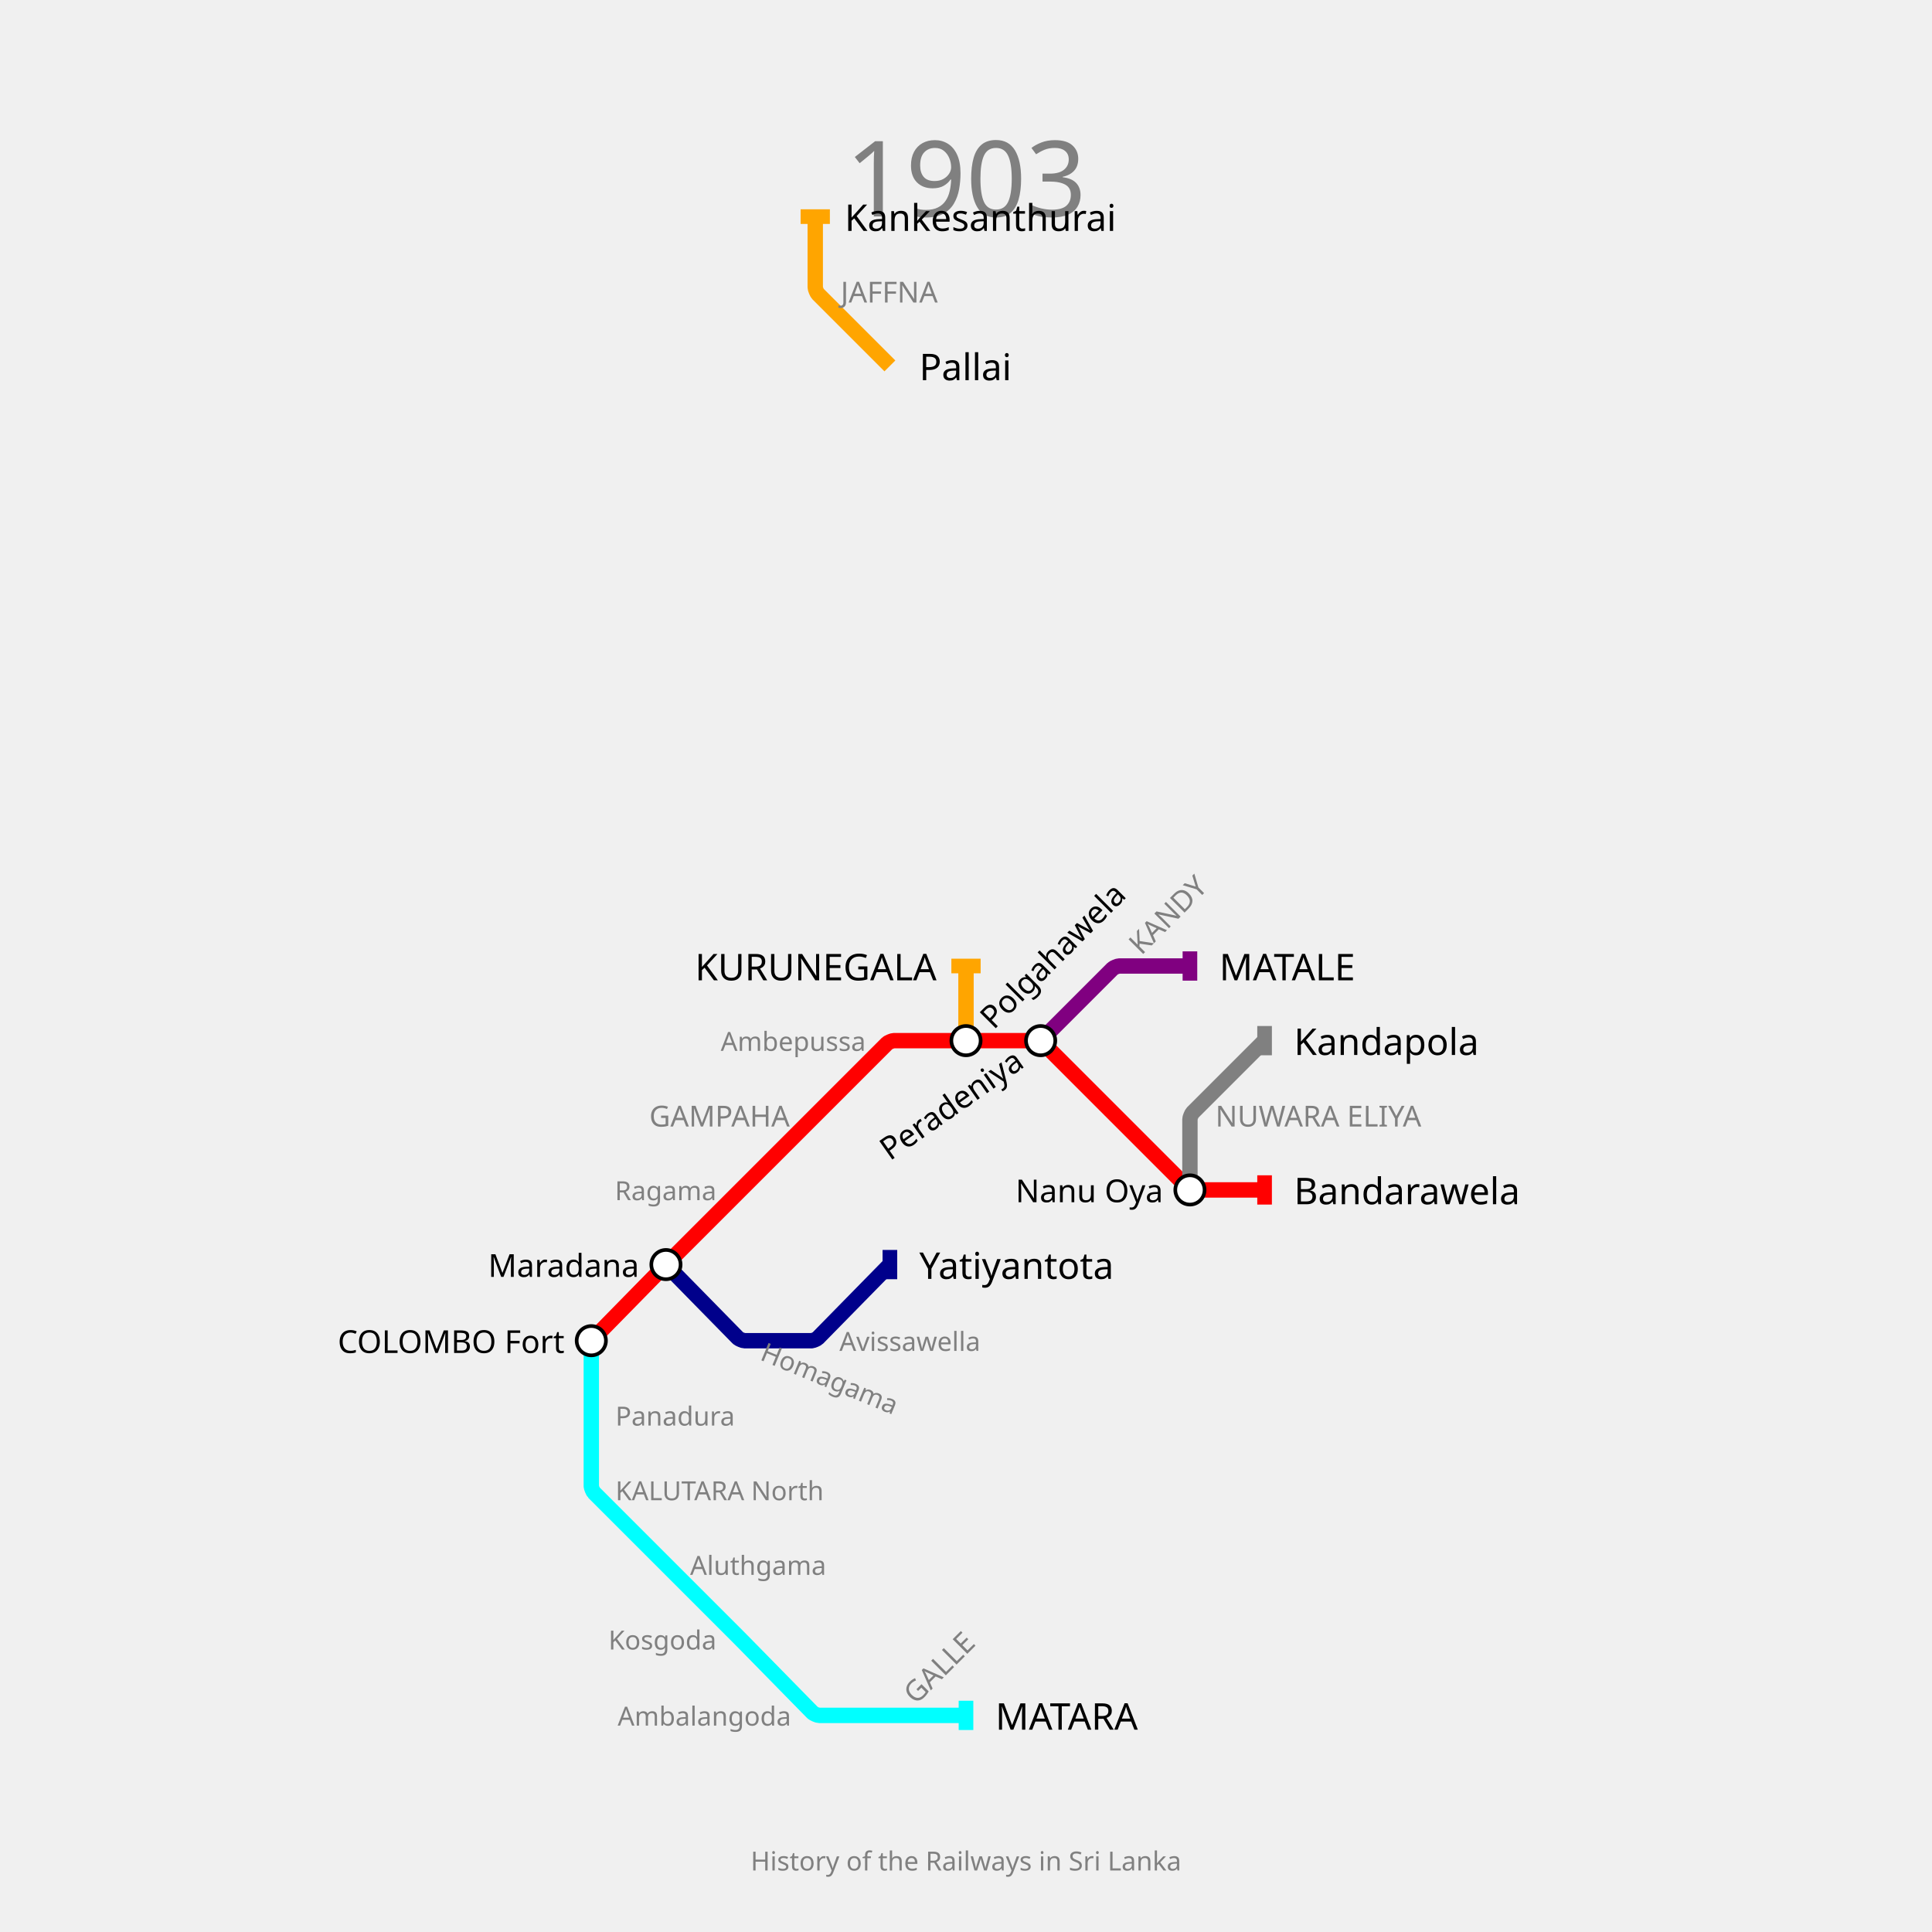
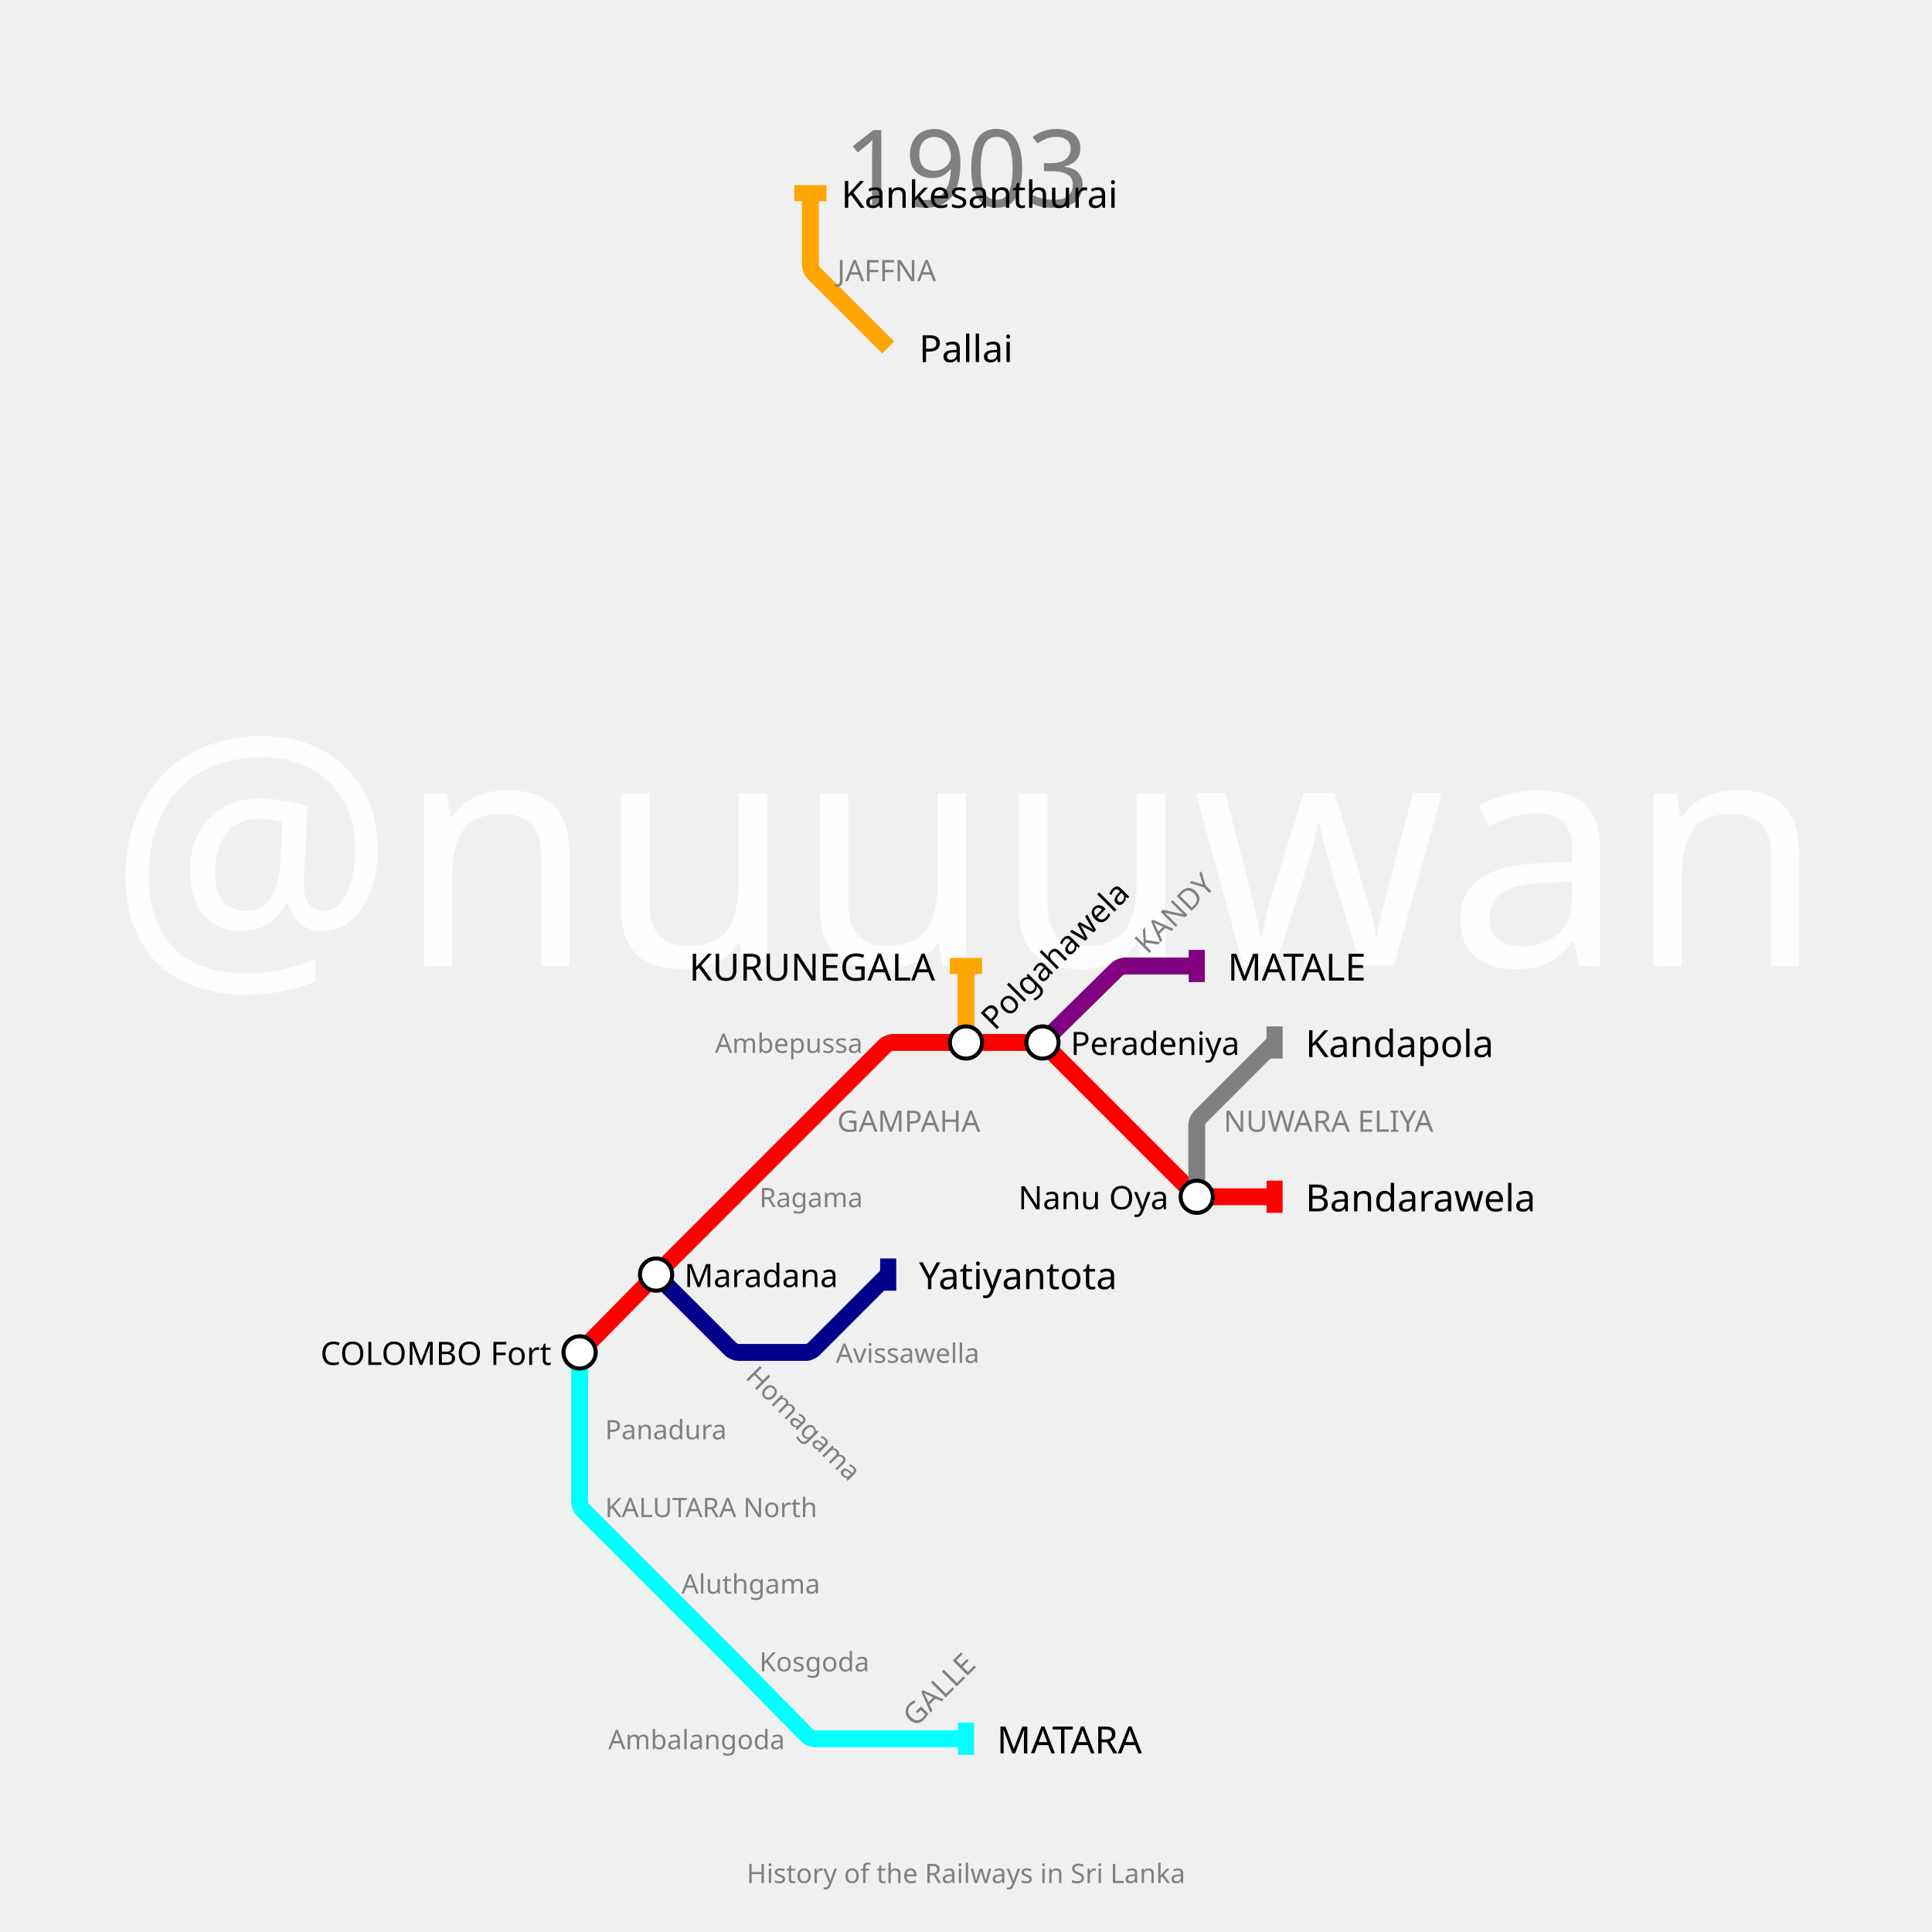
- <svg xmlns="http://www.w3.org/2000/svg" width="1320" height="1320" padding="148">
-   <text fill="gray" stroke="none" font-size="72" font-family="p22" x="660.0" y="92.0" text-anchor="middle" dominant-baseline="hanging">1903</text>
-   <text fill="gray" stroke="none" font-size="18" font-family="p22" x="660.0" y="1264.0" text-anchor="middle" dominant-baseline="text-top">History of the Railways in Sri Lanka</text>
+ <svg xmlns="http://www.w3.org/2000/svg" width="1440" height="1440" padding="144">
+   <text fill="#fcfcfc" stroke="none" font-size="240.0" font-family="p22" x="720.0" y="720.0" text-anchor="middle" dominant-baseline="center">@nuuuwan</text>
+   <text fill="gray" stroke="none" font-size="80" font-family="p22" x="720.0" y="92.0" text-anchor="middle" dominant-baseline="hanging">1903</text>
+   <text fill="gray" stroke="none" font-size="20" font-family="p22" x="720.0" y="1388.0" text-anchor="middle" dominant-baseline="text-top">History of the Railways in Sri Lanka</text>
  <g>
-     <path fill="none" stroke-width="10.5" stroke-opacity="1" d="M 404.0,916.0 L 452.475,866.575 C 453.317,865.716 456.7,862.3 457.55,861.45 L 506.0,813.0 L 557.0,762.0 L 606.162,712.838 C 606.774,712.226 609.733,711.0 610.6,711.0 L 660.0,711.0 L 708.45,711.0 C 709.3,711.0 712.202,712.202 712.803,712.803 L 762.0,762.0 L 811.197,811.197 C 811.798,811.798 814.7,813.0 815.55,813.0 L 864.0,813.0" stroke="red" />
-     <rect stroke="none" fill-opacity="1" x="859" y="803" width="10" height="20" fill="red" />
+     <path fill="none" stroke-width="12.6" stroke-opacity="1" d="M 432.0,1008.0 L 486.15,952.9 C 487.1,951.933 490.917,948.083 491.875,947.125 L 547.0,892.0 L 604.0,835.0 L 659.949,779.051 C 660.633,778.367 663.933,777.0 664.9,777.0 L 720.0,777.0 L 774.15,777.0 C 775.1,777.0 778.344,778.344 779.015,779.015 L 835.0,835.0 L 889.949,889.949 C 890.633,890.633 893.933,892.0 894.9,892.0 L 950.0,892.0" stroke="red" />
+     <rect stroke="none" fill-opacity="1" x="944" y="880" width="12" height="24" fill="red" />
  </g>
  <g>
-     <path fill="none" stroke-width="10.5" stroke-opacity="1" d="M 711.0,711.0 L 760.197,661.803 C 760.798,661.202 763.7,660.0 764.55,660.0 L 813.0,660.0" stroke="purple" />
-     <rect stroke="none" fill-opacity="1" x="808" y="650" width="10" height="20" fill="purple" />
+     <path fill="none" stroke-width="12.6" stroke-opacity="1" d="M 777.0,777.0 L 832.967,721.998 C 833.645,721.332 836.9,720.0 837.85,720.0 L 892.0,720.0" stroke="purple" />
+     <rect stroke="none" fill-opacity="1" x="886" y="708" width="12" height="24" fill="purple" />
  </g>
  <g>
-     <path fill="none" stroke-width="10.5" stroke-opacity="1" d="M 404.0,916.0 L 404.0,967.0 L 404.0,1015.45 C 404.0,1016.3 405.202,1019.202 405.803,1019.803 L 455.0,1069.0 L 503.45,1117.45 C 504.3,1118.3 507.683,1121.716 508.525,1122.575 L 555.214,1170.179 C 555.81,1170.786 558.7,1172.0 559.55,1172.0 L 608.0,1172.0 L 660.0,1172.0" stroke="cyan" />
-     <rect stroke="none" fill-opacity="1" x="655" y="1162" width="10" height="20" fill="cyan" />
+     <path fill="none" stroke-width="12.6" stroke-opacity="1" d="M 432.0,1008.0 L 432.0,1065.0 L 432.0,1120.1 C 432.0,1121.067 433.367,1124.367 434.051,1125.051 L 489.0,1180.0 L 544.125,1235.125 C 545.083,1236.083 548.9,1239.933 549.85,1240.9 L 601.967,1293.932 C 602.645,1294.621 605.933,1296.0 606.9,1296.0 L 662.0,1296.0 L 720.0,1296.0" stroke="cyan" />
+     <rect stroke="none" fill-opacity="1" x="714" y="1284" width="12" height="24" fill="cyan" />
  </g>
  <g>
-     <path fill="none" stroke-width="10.5" stroke-opacity="1" d="M 660.0,711.0 L 660.0,660.0" stroke="orange" />
-     <rect stroke="none" fill-opacity="1" x="650" y="655" width="20" height="10" fill="orange" />
+     <path fill="none" stroke-width="12.6" stroke-opacity="1" d="M 720.0,777.0 L 720.0,720.0" stroke="orange" />
+     <rect stroke="none" fill-opacity="1" x="708" y="714" width="24" height="12" fill="orange" />
  </g>
  <g>
-     <path fill="none" stroke-width="10.5" stroke-opacity="1" d="M 455.0,864.0 L 504.214,914.179 C 504.81,914.786 507.7,916.0 508.55,916.0 L 554.577,916.0 C 555.385,916.0 558.131,914.847 558.696,914.27 L 608.0,864.0" stroke="darkblue" />
-     <rect stroke="none" fill-opacity="1" x="603" y="854" width="10" height="20" fill="darkblue" />
+     <path fill="none" stroke-width="12.6" stroke-opacity="1" d="M 489.0,950.0 L 544.985,1005.985 C 545.656,1006.656 548.9,1008.0 549.85,1008.0 L 601.293,1008.0 C 602.195,1008.0 605.276,1006.724 605.914,1006.086 L 662.0,950.0" stroke="darkblue" />
+     <rect stroke="none" fill-opacity="1" x="656" y="938" width="12" height="24" fill="darkblue" />
  </g>
  <g>
-     <path fill="none" stroke-width="10.5" stroke-opacity="1" d="M 608.0,250.0 L 558.803,200.803 C 558.202,200.202 557.0,197.3 557.0,196.45 L 557.0,148.0" stroke="orange" />
-     <rect stroke="none" fill-opacity="1" x="547" y="143" width="20" height="10" fill="orange" />
+     <path fill="none" stroke-width="12.6" stroke-opacity="1" d="M 662.0,259.0 L 606.015,203.015 C 605.344,202.344 604.0,199.1 604.0,198.15 L 604.0,144.0" stroke="orange" />
+     <rect stroke="none" fill-opacity="1" x="592" y="138" width="24" height="12" fill="orange" />
  </g>
  <g>
-     <path fill="none" stroke-width="10.5" stroke-opacity="1" d="M 813.0,813.0 L 813.0,764.55 C 813.0,763.7 814.202,760.798 814.803,760.197 L 864.0,711.0" stroke="gray" />
-     <rect stroke="none" fill-opacity="1" x="859" y="701" width="10" height="20" fill="gray" />
+     <path fill="none" stroke-width="12.6" stroke-opacity="1" d="M 892.0,892.0 L 892.0,837.85 C 892.0,836.9 893.344,833.656 894.015,832.985 L 950.0,777.0" stroke="gray" />
+     <rect stroke="none" fill-opacity="1" x="944" y="765" width="12" height="24" fill="gray" />
  </g>
  <g>
-     <text fill="black" stroke="none" font-size="25.2" font-family="p22" font-weight="100" text-anchor="start" dominant-baseline="central" x="884.1" y="813" transform="translate(864,813) rotate(0) translate(-864,-813)">Bandarawela</text>
+     <text fill="black" stroke="none" font-size="28.0" font-family="p22" font-weight="100" text-anchor="start" dominant-baseline="central" x="973.0" y="892" transform="translate(950,892) rotate(0) translate(-950,-892)">Bandarawela</text>
  </g>
  <g>
-     <text fill="black" stroke="none" font-size="25.2" font-family="p22" font-weight="100" text-anchor="start" dominant-baseline="central" x="833.1" y="660" transform="translate(813,660) rotate(0) translate(-813,-660)">MATALE</text>
+     <text fill="black" stroke="none" font-size="28.0" font-family="p22" font-weight="100" text-anchor="start" dominant-baseline="central" x="915.0" y="720" transform="translate(892,720) rotate(0) translate(-892,-720)">MATALE</text>
  </g>
  <g>
-     <text fill="black" stroke="none" font-size="25.2" font-family="p22" font-weight="100" text-anchor="start" dominant-baseline="central" x="680.1" y="1172" transform="translate(660,1172) rotate(0) translate(-660,-1172)">MATARA</text>
+     <text fill="black" stroke="none" font-size="28.0" font-family="p22" font-weight="100" text-anchor="start" dominant-baseline="central" x="743.0" y="1296" transform="translate(720,1296) rotate(0) translate(-720,-1296)">MATARA</text>
  </g>
  <g>
-     <text fill="black" stroke="none" font-size="25.2" font-family="p22" font-weight="100" text-anchor="end" dominant-baseline="central" x="639.9" y="660" transform="translate(660,660) rotate(0) translate(-660,-660)">KURUNEGALA</text>
+     <text fill="black" stroke="none" font-size="28.0" font-family="p22" font-weight="100" text-anchor="end" dominant-baseline="central" x="697.0" y="720" transform="translate(720,720) rotate(0) translate(-720,-720)">KURUNEGALA</text>
  </g>
  <g>
-     <text fill="black" stroke="none" font-size="25.2" font-family="p22" font-weight="100" text-anchor="start" dominant-baseline="central" x="628.1" y="864" transform="translate(608,864) rotate(0) translate(-608,-864)">Yatiyantota</text>
+     <text fill="black" stroke="none" font-size="28.0" font-family="p22" font-weight="100" text-anchor="start" dominant-baseline="central" x="685.0" y="950" transform="translate(662,950) rotate(0) translate(-662,-950)">Yatiyantota</text>
  </g>
  <g>
-     <text fill="black" stroke="none" font-size="25.2" font-family="p22" font-weight="100" text-anchor="start" dominant-baseline="central" x="628.1" y="250" transform="translate(608,250) rotate(0) translate(-608,-250)">Pallai</text>
+     <text fill="black" stroke="none" font-size="28.0" font-family="p22" font-weight="100" text-anchor="start" dominant-baseline="central" x="685.0" y="259" transform="translate(662,259) rotate(0) translate(-662,-259)">Pallai</text>
  </g>
  <g>
-     <text fill="black" stroke="none" font-size="25.2" font-family="p22" font-weight="100" text-anchor="start" dominant-baseline="central" x="577.1" y="148" transform="translate(557,148) rotate(0) translate(-557,-148)">Kankesanthurai</text>
+     <text fill="black" stroke="none" font-size="28.0" font-family="p22" font-weight="100" text-anchor="start" dominant-baseline="central" x="627.0" y="144" transform="translate(604,144) rotate(0) translate(-604,-144)">Kankesanthurai</text>
  </g>
  <g>
-     <text fill="black" stroke="none" font-size="25.2" font-family="p22" font-weight="100" text-anchor="start" dominant-baseline="central" x="884.1" y="711" transform="translate(864,711) rotate(0) translate(-864,-711)">Kandapola</text>
+     <text fill="black" stroke="none" font-size="28.0" font-family="p22" font-weight="100" text-anchor="start" dominant-baseline="central" x="973.0" y="777" transform="translate(950,777) rotate(0) translate(-950,-777)">Kandapola</text>
  </g>
  <g>
-     <circle r="10" fill="white" stroke="black" stroke-width="2.5" cx="404" cy="916" />
-     <text fill="black" stroke="none" font-size="21.6" font-family="p22" font-weight="100" text-anchor="end" dominant-baseline="central" x="385.7" y="916" transform="translate(404,916) rotate(0) translate(-404,-916)">COLOMBO Fort</text>
+     <circle r="12" fill="white" stroke="black" stroke-width="3.0" cx="432" cy="1008" />
+     <text fill="black" stroke="none" font-size="24.0" font-family="p22" font-weight="100" text-anchor="end" dominant-baseline="central" x="411.0" y="1008" transform="translate(432,1008) rotate(0) translate(-432,-1008)">COLOMBO Fort</text>
  </g>
  <g>
-     <circle r="10" fill="white" stroke="black" stroke-width="2.5" cx="455" cy="864" />
-     <text fill="black" stroke="none" font-size="21.6" font-family="p22" font-weight="100" text-anchor="end" dominant-baseline="central" x="436.7" y="864" transform="translate(455,864) rotate(0) translate(-455,-864)">Maradana</text>
+     <circle r="12" fill="white" stroke="black" stroke-width="3.0" cx="489" cy="950" />
+     <text fill="black" stroke="none" font-size="24.0" font-family="p22" font-weight="100" text-anchor="start" dominant-baseline="central" x="510.0" y="950" transform="translate(489,950) rotate(0) translate(-489,-950)">Maradana</text>
  </g>
  <g>
-     <circle r="10" fill="white" stroke="black" stroke-width="2.5" cx="660" cy="711" />
-     <text fill="black" stroke="none" font-size="21.6" font-family="p22" font-weight="100" text-anchor="start" dominant-baseline="central" x="678.3" y="711" transform="translate(660,711) rotate(-45) translate(-660,-711)">Polgahawela</text>
+     <circle r="12" fill="white" stroke="black" stroke-width="3.0" cx="720" cy="777" />
+     <text fill="black" stroke="none" font-size="24.0" font-family="p22" font-weight="100" text-anchor="start" dominant-baseline="central" x="741.0" y="777" transform="translate(720,777) rotate(-45) translate(-720,-777)">Polgahawela</text>
  </g>
  <g>
-     <circle r="10" fill="white" stroke="black" stroke-width="2.5" cx="711" cy="711" />
-     <text fill="black" stroke="none" font-size="21.6" font-family="p22" font-weight="100" text-anchor="end" dominant-baseline="central" x="692.7" y="711" transform="translate(711,711) rotate(-35) translate(-711,-711)">Peradeniya</text>
+     <circle r="12" fill="white" stroke="black" stroke-width="3.0" cx="777" cy="777" />
+     <text fill="black" stroke="none" font-size="24.0" font-family="p22" font-weight="100" text-anchor="start" dominant-baseline="central" x="798.0" y="777" transform="translate(777,777) rotate(0) translate(-777,-777)">Peradeniya</text>
  </g>
  <g>
-     <circle r="10" fill="white" stroke="black" stroke-width="2.5" cx="813" cy="813" />
-     <text fill="black" stroke="none" font-size="21.6" font-family="p22" font-weight="100" text-anchor="end" dominant-baseline="central" x="794.7" y="813" transform="translate(813,813) rotate(0) translate(-813,-813)">Nanu Oya</text>
+     <circle r="12" fill="white" stroke="black" stroke-width="3.0" cx="892" cy="892" />
+     <text fill="black" stroke="none" font-size="24.0" font-family="p22" font-weight="100" text-anchor="end" dominant-baseline="central" x="871.0" y="892" transform="translate(892,892) rotate(0) translate(-892,-892)">Nanu Oya</text>
  </g>
  <g>
-     <text fill="gray" stroke="none" font-size="19.8" font-family="p22" font-weight="100" text-anchor="end" dominant-baseline="central" x="539.6" y="762" transform="translate(557,762) rotate(0) translate(-557,-762)">GAMPAHA</text>
+     <text fill="gray" stroke="none" font-size="22.0" font-family="p22" font-weight="100" text-anchor="start" dominant-baseline="central" x="624.0" y="835" transform="translate(604,835) rotate(0) translate(-604,-835)">GAMPAHA</text>
  </g>
  <g>
-     <text fill="gray" stroke="none" font-size="19.8" font-family="p22" font-weight="100" text-anchor="start" dominant-baseline="central" x="779.4" y="660" transform="translate(762,660) rotate(-45) translate(-762,-660)">KANDY</text>
+     <text fill="gray" stroke="none" font-size="22.0" font-family="p22" font-weight="100" text-anchor="start" dominant-baseline="central" x="855.0" y="720" transform="translate(835,720) rotate(-45) translate(-835,-720)">KANDY</text>
  </g>
  <g>
-     <text fill="gray" stroke="none" font-size="19.8" font-family="p22" font-weight="100" text-anchor="start" dominant-baseline="central" x="625.4" y="1172" transform="translate(608,1172) rotate(-45) translate(-608,-1172)">GALLE</text>
+     <text fill="gray" stroke="none" font-size="22.0" font-family="p22" font-weight="100" text-anchor="start" dominant-baseline="central" x="682.0" y="1296" transform="translate(662,1296) rotate(-45) translate(-662,-1296)">GALLE</text>
  </g>
  <g>
-     <text fill="gray" stroke="none" font-size="19.8" font-family="p22" font-weight="100" text-anchor="start" dominant-baseline="central" x="574.4" y="199" transform="translate(557,199) rotate(0) translate(-557,-199)">JAFFNA</text>
+     <text fill="gray" stroke="none" font-size="22.0" font-family="p22" font-weight="100" text-anchor="start" dominant-baseline="central" x="624.0" y="201" transform="translate(604,201) rotate(0) translate(-604,-201)">JAFFNA</text>
  </g>
  <g>
-     <text fill="gray" stroke="none" font-size="19.8" font-family="p22" font-weight="100" text-anchor="start" dominant-baseline="central" x="830.4" y="762" transform="translate(813,762) rotate(0) translate(-813,-762)">NUWARA ELIYA</text>
+     <text fill="gray" stroke="none" font-size="22.0" font-family="p22" font-weight="100" text-anchor="start" dominant-baseline="central" x="912.0" y="835" transform="translate(892,835) rotate(0) translate(-892,-835)">NUWARA ELIYA</text>
  </g>
  <g>
-     <text fill="gray" stroke="none" font-size="18" font-family="p22" font-weight="100" text-anchor="end" dominant-baseline="central" x="489.5" y="813" transform="translate(506,813) rotate(0) translate(-506,-813)">Ragama</text>
+     <text fill="gray" stroke="none" font-size="20" font-family="p22" font-weight="100" text-anchor="start" dominant-baseline="central" x="566.0" y="892" transform="translate(547,892) rotate(0) translate(-547,-892)">Ragama</text>
  </g>
  <g>
-     <text fill="gray" stroke="none" font-size="18" font-family="p22" font-weight="100" text-anchor="end" dominant-baseline="central" x="591.5" y="711" transform="translate(608,711) rotate(0) translate(-608,-711)">Ambepussa</text>
+     <text fill="gray" stroke="none" font-size="20" font-family="p22" font-weight="100" text-anchor="end" dominant-baseline="central" x="643.0" y="777" transform="translate(662,777) rotate(0) translate(-662,-777)">Ambepussa</text>
  </g>
  <g />
  <g>
-     <text fill="gray" stroke="none" font-size="18" font-family="p22" font-weight="100" text-anchor="start" dominant-baseline="central" x="420.5" y="967" transform="translate(404,967) rotate(0) translate(-404,-967)">Panadura</text>
+     <text fill="gray" stroke="none" font-size="20" font-family="p22" font-weight="100" text-anchor="start" dominant-baseline="central" x="451.0" y="1065" transform="translate(432,1065) rotate(0) translate(-432,-1065)">Panadura</text>
  </g>
  <g>
-     <text fill="gray" stroke="none" font-size="18" font-family="p22" font-weight="100" text-anchor="start" dominant-baseline="central" x="420.5" y="1018" transform="translate(404,1018) rotate(0) translate(-404,-1018)">KALUTARA North</text>
+     <text fill="gray" stroke="none" font-size="20" font-family="p22" font-weight="100" text-anchor="start" dominant-baseline="central" x="451.0" y="1123" transform="translate(432,1123) rotate(0) translate(-432,-1123)">KALUTARA North</text>
  </g>
  <g>
-     <text fill="gray" stroke="none" font-size="18" font-family="p22" font-weight="100" text-anchor="start" dominant-baseline="central" x="471.5" y="1069" transform="translate(455,1069) rotate(0) translate(-455,-1069)">Aluthgama</text>
+     <text fill="gray" stroke="none" font-size="20" font-family="p22" font-weight="100" text-anchor="start" dominant-baseline="central" x="508.0" y="1180" transform="translate(489,1180) rotate(0) translate(-489,-1180)">Aluthgama</text>
  </g>
  <g>
-     <text fill="gray" stroke="none" font-size="18" font-family="p22" font-weight="100" text-anchor="end" dominant-baseline="central" x="489.5" y="1120" transform="translate(506,1120) rotate(0) translate(-506,-1120)">Kosgoda</text>
+     <text fill="gray" stroke="none" font-size="20" font-family="p22" font-weight="100" text-anchor="start" dominant-baseline="central" x="566.0" y="1238" transform="translate(547,1238) rotate(0) translate(-547,-1238)">Kosgoda</text>
  </g>
  <g>
-     <text fill="gray" stroke="none" font-size="18" font-family="p22" font-weight="100" text-anchor="end" dominant-baseline="central" x="540.5" y="1172" transform="translate(557,1172) rotate(0) translate(-557,-1172)">Ambalangoda</text>
+     <text fill="gray" stroke="none" font-size="20" font-family="p22" font-weight="100" text-anchor="end" dominant-baseline="central" x="585.0" y="1296" transform="translate(604,1296) rotate(0) translate(-604,-1296)">Ambalangoda</text>
  </g>
  <g>
-     <text fill="gray" stroke="none" font-size="18" font-family="p22" font-weight="100" text-anchor="start" dominant-baseline="central" x="522.5" y="916" transform="translate(506,916) rotate(-337.5) translate(-506,-916)">Homagama</text>
+     <text fill="gray" stroke="none" font-size="20" font-family="p22" font-weight="100" text-anchor="start" dominant-baseline="central" x="566.0" y="1008" transform="translate(547,1008) rotate(-315) translate(-547,-1008)">Homagama</text>
  </g>
  <g>
-     <text fill="gray" stroke="none" font-size="18" font-family="p22" font-weight="100" text-anchor="start" dominant-baseline="central" x="573.5" y="916" transform="translate(557,916) rotate(0) translate(-557,-916)">Avissawella</text>
+     <text fill="gray" stroke="none" font-size="20" font-family="p22" font-weight="100" text-anchor="start" dominant-baseline="central" x="623.0" y="1008" transform="translate(604,1008) rotate(0) translate(-604,-1008)">Avissawella</text>
  </g>
</svg>
